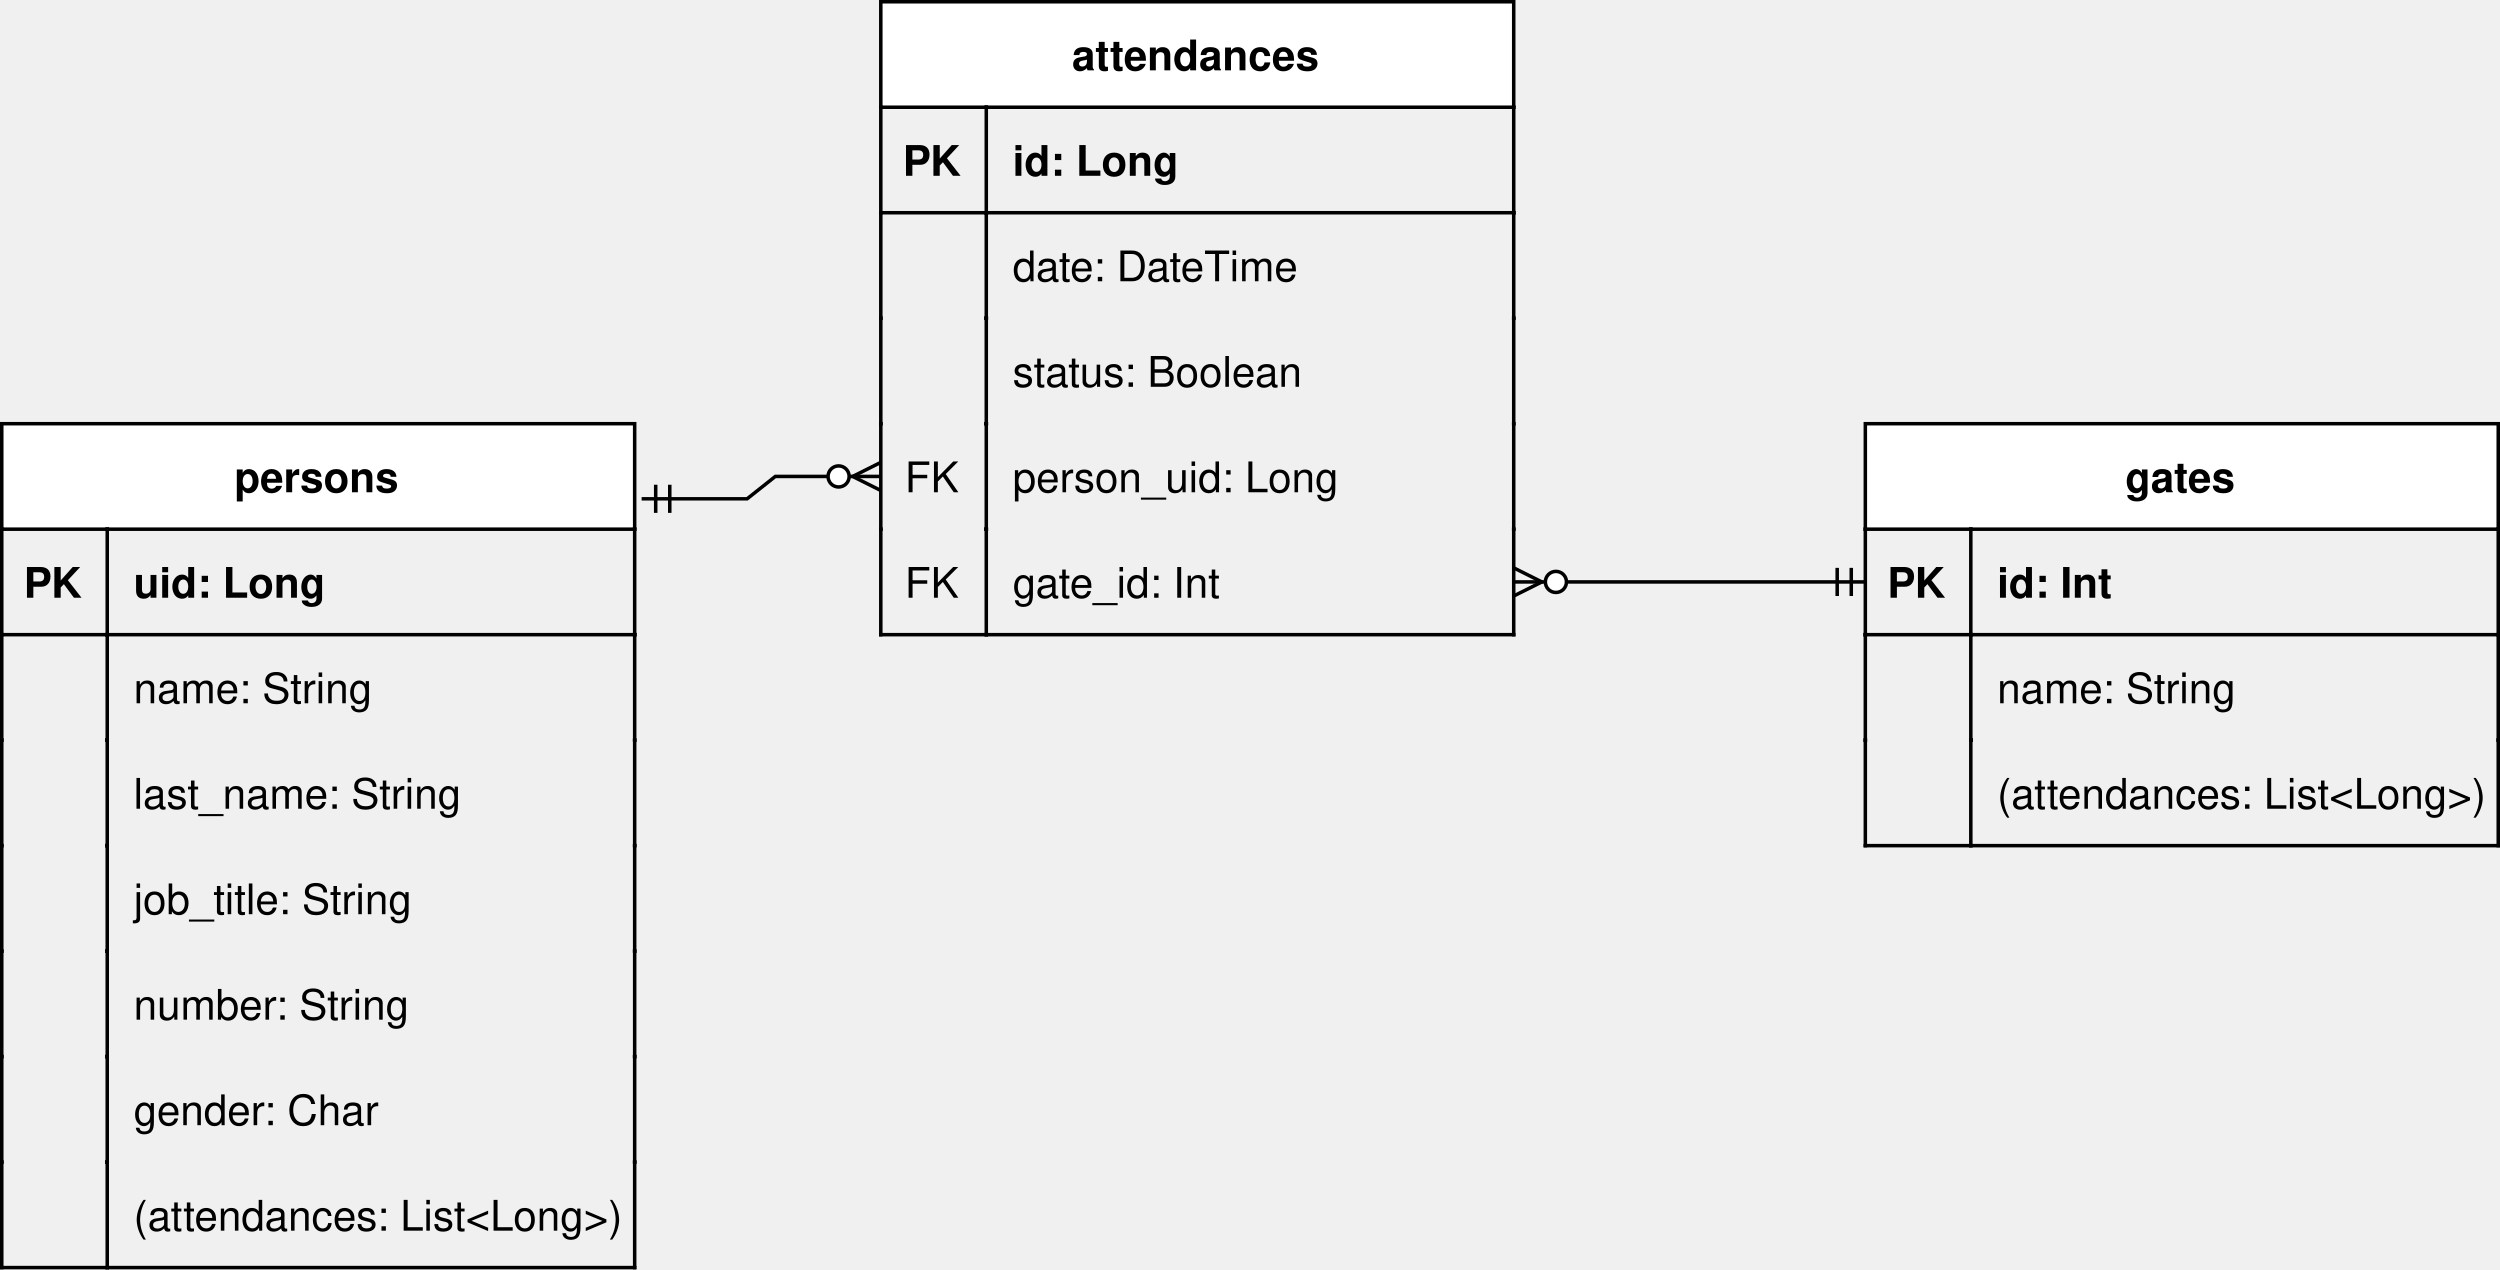
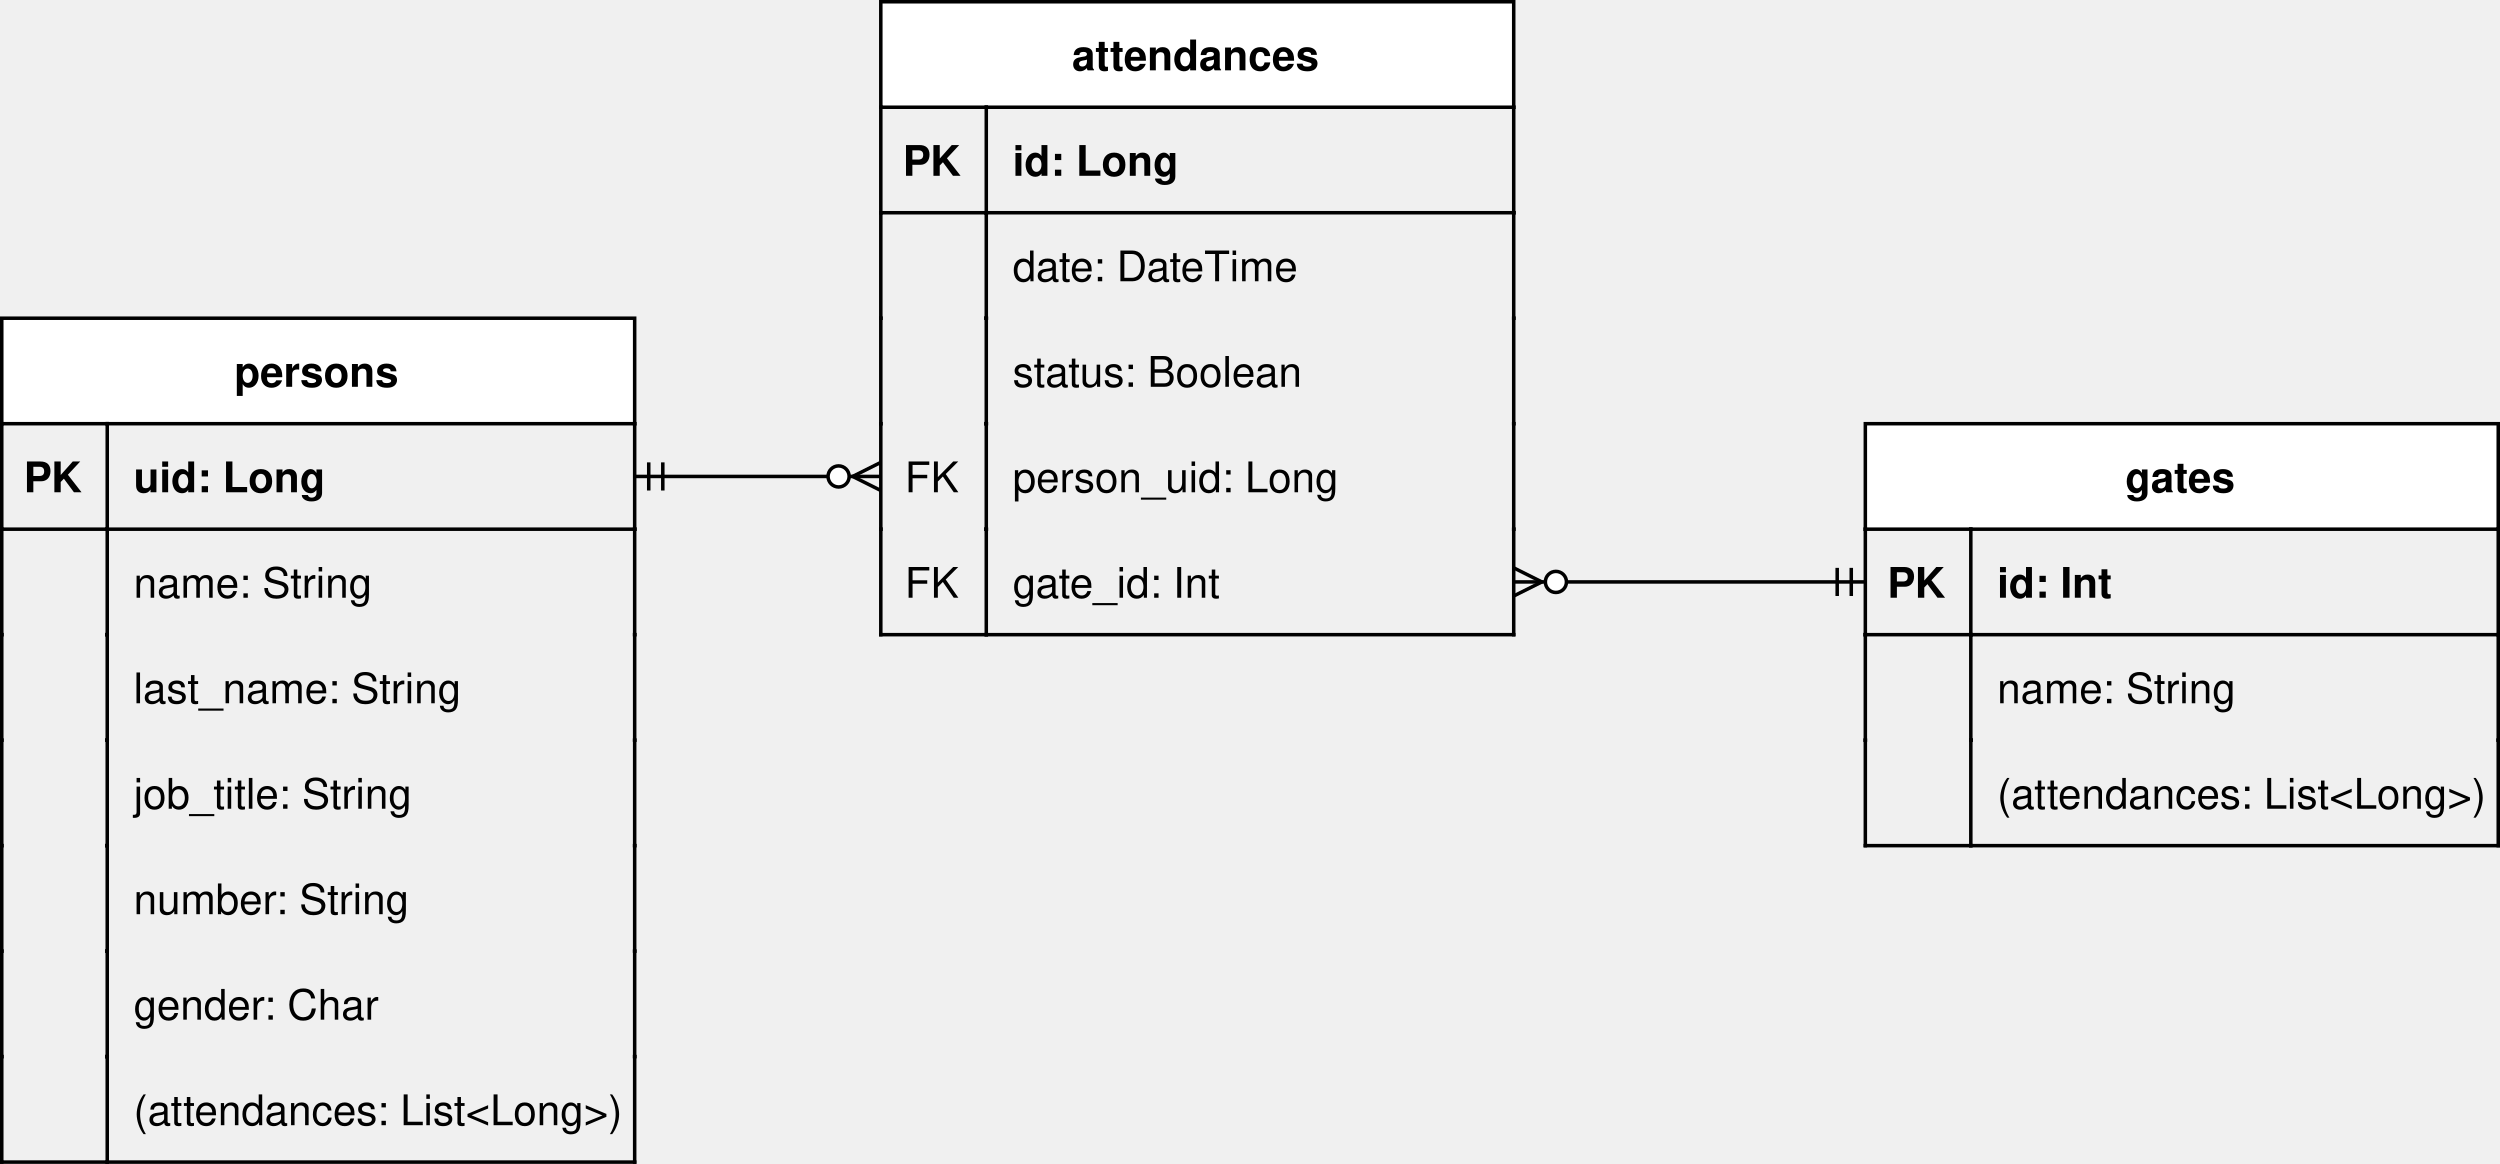
- <svg xmlns="http://www.w3.org/2000/svg" version="1.1" width="711px" height="361px" viewBox="-0.5 -0.5 711 361" content="&lt;mxfile host=&quot;drawio-plugin&quot; modified=&quot;2023-03-18T12:57:45.741Z&quot; agent=&quot;5.0 (Windows NT 6.2; Win64; x64) AppleWebKit/537.36 (KHTML, like Gecko) Chrome/104.0.511.102 Safari/537.36&quot; etag=&quot;HbKdH4jB9q-JMwr4rhCz&quot; version=&quot;20.5.3&quot; type=&quot;embed&quot;&gt;&lt;diagram id=&quot;23iRSUPoRavnBvh4doch&quot; name=&quot;Page-1&quot;&gt;7ZxRb6M4EMc/TaS7lypgSJPHTdruna6rq9qVdu+pcoNLfHLsyHHapJ/+bLCBYNqDNmUTQ1VVeHCmZv7DDzIYD8Bsuf3K4WrxjUWIDPxhtB2Ai4Hvn09C+VcZdqkhDEapIeY4Sk1ebrjDL0gbh9q6wRFa73UUjBGBV/vGOaMUzcWeDXLOnve7PTKy/19XMEaW4W4OiW39gSOxSK1j/zy3/4FwvDD/2RtN0j1LaDrrI1kvYMSeCyZwOQAzzphIt5bbGSIqdiYu6eeuXtmbDYwjKup8QI/4CZKNPrYV4mtG13p4YmeOWY50pTYFfFCm6VpALrQ0YCgNMtgCYoq4NHhJmxC4WuOke2pZYBJdwx3bCOPItKaPeIui21QZ1VeKdC2dqaZy/iid3+nBqN2Q4JjK7bk8TvUfpxyt5Viu4VroHnYkdHCeEBdoWzDpyHxFbIkE38kuei/QIuksDUa6/Zxr7o21bVHQ2w+0Eeo8izPXuRRyQ6tRrczYUuZtSW5VGk0XjOMXJQTRgSvKlLSf8ZJAKvMTRiXTlCXnYxJuTMiMEaa0pIwiS07VKeJs9R3yGAltWDFMRXLI4VT+yiDMhmfhIJRjncm2l7flr+rOxUymmuAybZQPJNV7RkrBqWAr7ZSgR+Of6xCr7QcmBFu+qvV5ba13+1r/n7bgANJOLGlv/npVXHlUAkNyKzkGaUxSKRKswVyKCr0qI5hFrRzO8vnFZOQeSUKmBY4iRCujPK4d5UJYQcOoamd5ABp7g0QygkIhM3xDo7UlVTbOWuqZi1BBvo3a90XarhmNf7GShoxp3+l6BeeYxtfpJ0clqcNPkLoEz+IJFR5U+lruDqy9Z2nfU7mKysPDULnuFfcQVPb8+tq2cyqjCBt/9Zns1b/NcQnKwBKPwiVKqXwnOD5+Lh9cXqdBDBqcrT2JP07iSZskBvbZfJIozpK0YywOLPmITN17R4ncQGWnkWyr3hP5E4ns+W0iOXSDyEHtKLsE5JEl3r/s4V5gQVzkcX2NncaxXdrvcfyZOA7bxHGDpwPHjOP6UXYJx3b9n26WD+oxlnMsri+wyywO7Atwz+LPZPG4RRYHDS60R8ziLEc7xeLAvpDGiEaGxbMF5G6QuIG8LpN40pO4VRJnT8tbmVfhBoknnSTxxCbxb1AICWNI52oeWDK/Ass09kdE5XI612IUq+3f3YB0A+VdhnTF459iJrzJ60EnZib6BqFm9lpQE7OZ8SOcrXi+019E689NzNL7KCcnArvSf6KzE0Eni/3AvsN1f3ZiA6mdvnD2Nf+PfLtpDuY25ycCN2r+oJM1f2DX/CPpO+Xyhdz6jpfo2Nl8cIFdZrG5I+9Z3BKL25yhGDR4D+CIWZzlaKdYHPiWePIkExtdY5oyRhCkbsC4gcJOw7jBhOIexgeAcauTEwO7HnX1q0sW7+Nx/Ti7xGO74pS+hH5/Uu9VHlxil4HsNXnbrifyIYjc6vzEivfxThPJeaJ2islexdscsXR+b4j8pwyQE0BuIrDLRD63K1SWwCiKkSnOywBisbtFBArM6GW+Jy3hp0SWsZXMFkuizzlEoy9q/R3ZvLx9QZx9Z98g3aV7rjAx/RKq5z2XkEZ/JynC1aEiQ3a0xeKn+sjZ0PN0+x+172w4nuj2xbbQ+WJXaNwgjmWAksfCiY3KYP0sNlJfoWnmrpKW8ZUMVg++mta6WrBmGz7XodRFMmGuL4VbAxXlupzxhlUPeY2RJ+o8ob1RvJGNN+oCl+d5VlIxC+D4pQxMD0h/Ks8+yxEoOQJlR2kYLEfvApd9N6nA1U8bkHvCUUnQus8vvLJg77sp6CfffWTeQJ7aRzlxwKt44+hEZw7kmdqxmz77EeMJ3e+9b+pAE61dvv/z/Aav+Haazq/c4zWnc7urGzW4+B7z93G/fphdQnPFSp2OLqfRQGC3edyvANoyj1td46hiFdDT5HE3FwE17rv8ukoT7Z1GNagxHejYaqflqqWppZrtQu3z1SpqRUro4y5UOrMvWMVaZ1Z1P5piJxh6Z5PzSf4z2KuUAXA2mgzzn3Dff91KaGDehzQr35cdvbsSKpv5svFp93ztfXD5Hw==&lt;/diagram&gt;&lt;/mxfile&gt;">
+ <svg xmlns="http://www.w3.org/2000/svg" version="1.1" width="711px" height="331px" viewBox="-0.5 -0.5 711 331">
  <defs>
-     <clipPath id="mx-clip-0-150-30-30-0">
-       <rect x="0" y="150" width="30" height="30" />
+     <clipPath id="mx-clip-0-120-30-30-0">
+       <rect x="0" y="120" width="30" height="30" />
+     </clipPath>
+     <clipPath id="mx-clip-36-120-144-30-0">
+       <rect x="36" y="120" width="144" height="30" />
    </clipPath>
    <clipPath id="mx-clip-36-150-144-30-0">
      <rect x="36" y="150" width="144" height="30" />
    </clipPath>
    <clipPath id="mx-clip-36-180-144-30-0">
      <rect x="36" y="180" width="144" height="30" />
    </clipPath>
    <clipPath id="mx-clip-36-210-144-30-0">
      <rect x="36" y="210" width="144" height="30" />
    </clipPath>
    <clipPath id="mx-clip-36-240-144-30-0">
      <rect x="36" y="240" width="144" height="30" />
    </clipPath>
    <clipPath id="mx-clip-36-270-144-30-0">
      <rect x="36" y="270" width="144" height="30" />
    </clipPath>
    <clipPath id="mx-clip-36-300-144-30-0">
      <rect x="36" y="300" width="144" height="30" />
-     </clipPath>
-     <clipPath id="mx-clip-36-330-144-30-0">
-       <rect x="36" y="330" width="144" height="30" />
    </clipPath>
    <clipPath id="mx-clip-250-30-30-30-0">
      <rect x="250" y="30" width="30" height="30" />
    </clipPath>
    <clipPath id="mx-clip-286-30-144-30-0">
      <rect x="286" y="30" width="144" height="30" />
    </clipPath>
    <clipPath id="mx-clip-286-60-144-30-0">
      <rect x="286" y="60" width="144" height="30" />
    </clipPath>
    <clipPath id="mx-clip-286-90-144-30-0">
      <rect x="286" y="90" width="144" height="30" />
    </clipPath>
    <clipPath id="mx-clip-250-120-30-30-0">
      <rect x="250" y="120" width="30" height="30" />
    </clipPath>
    <clipPath id="mx-clip-286-120-144-30-0">
      <rect x="286" y="120" width="144" height="30" />
    </clipPath>
    <clipPath id="mx-clip-250-150-30-30-0">
      <rect x="250" y="150" width="30" height="30" />
    </clipPath>
    <clipPath id="mx-clip-286-150-144-30-0">
      <rect x="286" y="150" width="144" height="30" />
    </clipPath>
    <clipPath id="mx-clip-530-150-30-30-0">
      <rect x="530" y="150" width="30" height="30" />
    </clipPath>
    <clipPath id="mx-clip-566-150-144-30-0">
      <rect x="566" y="150" width="144" height="30" />
    </clipPath>
    <clipPath id="mx-clip-566-180-144-30-0">
      <rect x="566" y="180" width="144" height="30" />
    </clipPath>
    <clipPath id="mx-clip-566-210-144-30-0">
      <rect x="566" y="210" width="144" height="30" />
    </clipPath>
  </defs>
  <g>
-     <path d="M 0 150 L 0 120 L 180 120 L 180 150" fill="rgb(255, 255, 255)" stroke="rgb(0, 0, 0)" stroke-miterlimit="10" pointer-events="all" />
-     <path d="M 0 150 L 0 360 L 180 360 L 180 150" fill="none" stroke="rgb(0, 0, 0)" stroke-miterlimit="10" pointer-events="none" />
-     <path d="M 0 150 L 180 150" fill="none" stroke="rgb(0, 0, 0)" stroke-miterlimit="10" pointer-events="none" />
-     <path d="M 30 150 L 30 180 L 30 210 L 30 240 L 30 270 L 30 300 L 30 330 L 30 360" fill="none" stroke="rgb(0, 0, 0)" stroke-miterlimit="10" pointer-events="none" />
+     <path d="M 0 120 L 0 90 L 180 90 L 180 120" fill="rgb(255, 255, 255)" stroke="rgb(0, 0, 0)" stroke-miterlimit="10" pointer-events="all" />
+     <path d="M 0 120 L 0 330 L 180 330 L 180 120" fill="none" stroke="rgb(0, 0, 0)" stroke-miterlimit="10" pointer-events="none" />
+     <path d="M 0 120 L 180 120" fill="none" stroke="rgb(0, 0, 0)" stroke-miterlimit="10" pointer-events="none" />
+     <path d="M 30 120 L 30 150 L 30 180 L 30 210 L 30 240 L 30 270 L 30 300 L 30 330" fill="none" stroke="rgb(0, 0, 0)" stroke-miterlimit="10" pointer-events="none" />
    <g fill="rgb(0, 0, 0)" font-family="Helvetica" font-weight="bold" pointer-events="none" text-anchor="middle" font-size="12px">
-       <text x="89.5" y="139.5">persons</text>
+       <text x="89.5" y="109.5">persons</text>
    </g>
-     <path d="M 0 150 M 180 150 M 180 180 L 0 180" fill="none" stroke="rgb(0, 0, 0)" stroke-linecap="square" stroke-miterlimit="10" pointer-events="none" />
+     <path d="M 0 120 M 180 120 M 180 150 L 0 150" fill="none" stroke="rgb(0, 0, 0)" stroke-linecap="square" stroke-miterlimit="10" pointer-events="none" />
+     <path d="M 0 120 M 30 120 M 30 150 M 0 150" fill="none" stroke="rgb(0, 0, 0)" stroke-linecap="square" stroke-miterlimit="10" pointer-events="none" />
+     <g fill="rgb(0, 0, 0)" font-family="Helvetica" font-weight="bold" pointer-events="none" clip-path="url(#mx-clip-0-120-30-30-0)" text-anchor="middle" font-size="12px">
+       <text x="14.5" y="139.5">PK</text>
+     </g>
+     <path d="M 30 120 M 180 120 M 180 150 M 30 150" fill="none" stroke="rgb(0, 0, 0)" stroke-linecap="square" stroke-miterlimit="10" pointer-events="none" />
+     <g fill="rgb(0, 0, 0)" font-family="Helvetica" font-weight="bold" text-decoration="underline" pointer-events="none" clip-path="url(#mx-clip-36-120-144-30-0)" font-size="12px">
+       <text x="37.5" y="139.5">uid: Long</text>
+     </g>
    <path d="M 0 150 M 30 150 M 30 180 M 0 180" fill="none" stroke="rgb(0, 0, 0)" stroke-linecap="square" stroke-miterlimit="10" pointer-events="none" />
-     <g fill="rgb(0, 0, 0)" font-family="Helvetica" font-weight="bold" pointer-events="none" clip-path="url(#mx-clip-0-150-30-30-0)" text-anchor="middle" font-size="12px">
-       <text x="14.5" y="169.5">PK</text>
-     </g>
    <path d="M 30 150 M 180 150 M 180 180 M 30 180" fill="none" stroke="rgb(0, 0, 0)" stroke-linecap="square" stroke-miterlimit="10" pointer-events="none" />
-     <g fill="rgb(0, 0, 0)" font-family="Helvetica" font-weight="bold" text-decoration="underline" pointer-events="none" clip-path="url(#mx-clip-36-150-144-30-0)" font-size="12px">
-       <text x="37.5" y="169.5">uid: Long</text>
+     <g fill="rgb(0, 0, 0)" font-family="Helvetica" pointer-events="none" clip-path="url(#mx-clip-36-150-144-30-0)" font-size="12px">
+       <text x="37.5" y="169.5">name: String</text>
    </g>
    <path d="M 0 180 M 30 180 M 30 210 M 0 210" fill="none" stroke="rgb(0, 0, 0)" stroke-linecap="square" stroke-miterlimit="10" pointer-events="none" />
    <path d="M 30 180 M 180 180 M 180 210 M 30 210" fill="none" stroke="rgb(0, 0, 0)" stroke-linecap="square" stroke-miterlimit="10" pointer-events="none" />
    <g fill="rgb(0, 0, 0)" font-family="Helvetica" pointer-events="none" clip-path="url(#mx-clip-36-180-144-30-0)" font-size="12px">
-       <text x="37.5" y="199.5">name: String</text>
+       <text x="37.5" y="199.5">last_name: String</text>
    </g>
    <path d="M 0 210 M 30 210 M 30 240 M 0 240" fill="none" stroke="rgb(0, 0, 0)" stroke-linecap="square" stroke-miterlimit="10" pointer-events="none" />
    <path d="M 30 210 M 180 210 M 180 240 M 30 240" fill="none" stroke="rgb(0, 0, 0)" stroke-linecap="square" stroke-miterlimit="10" pointer-events="none" />
    <g fill="rgb(0, 0, 0)" font-family="Helvetica" pointer-events="none" clip-path="url(#mx-clip-36-210-144-30-0)" font-size="12px">
-       <text x="37.5" y="229.5">last_name: String</text>
+       <text x="37.5" y="229.5">job_title: String</text>
    </g>
    <path d="M 0 240 M 30 240 M 30 270 M 0 270" fill="none" stroke="rgb(0, 0, 0)" stroke-linecap="square" stroke-miterlimit="10" pointer-events="none" />
    <path d="M 30 240 M 180 240 M 180 270 M 30 270" fill="none" stroke="rgb(0, 0, 0)" stroke-linecap="square" stroke-miterlimit="10" pointer-events="none" />
    <g fill="rgb(0, 0, 0)" font-family="Helvetica" pointer-events="none" clip-path="url(#mx-clip-36-240-144-30-0)" font-size="12px">
-       <text x="37.5" y="259.5">job_title: String</text>
+       <text x="37.5" y="259.5">number: String</text>
    </g>
    <path d="M 0 270 M 30 270 M 30 300 M 0 300" fill="none" stroke="rgb(0, 0, 0)" stroke-linecap="square" stroke-miterlimit="10" pointer-events="none" />
    <path d="M 30 270 M 180 270 M 180 300 M 30 300" fill="none" stroke="rgb(0, 0, 0)" stroke-linecap="square" stroke-miterlimit="10" pointer-events="none" />
    <g fill="rgb(0, 0, 0)" font-family="Helvetica" pointer-events="none" clip-path="url(#mx-clip-36-270-144-30-0)" font-size="12px">
-       <text x="37.5" y="289.5">number: String</text>
+       <text x="37.5" y="289.5">gender: Char</text>
    </g>
    <path d="M 0 300 M 30 300 M 30 330 M 0 330" fill="none" stroke="rgb(0, 0, 0)" stroke-linecap="square" stroke-miterlimit="10" pointer-events="none" />
    <path d="M 30 300 M 180 300 M 180 330 M 30 330" fill="none" stroke="rgb(0, 0, 0)" stroke-linecap="square" stroke-miterlimit="10" pointer-events="none" />
    <g fill="rgb(0, 0, 0)" font-family="Helvetica" pointer-events="none" clip-path="url(#mx-clip-36-300-144-30-0)" font-size="12px">
-       <text x="37.5" y="319.5">gender: Char</text>
-     </g>
-     <path d="M 0 330 M 30 330 M 30 360 M 0 360" fill="none" stroke="rgb(0, 0, 0)" stroke-linecap="square" stroke-miterlimit="10" pointer-events="none" />
-     <path d="M 30 330 M 180 330 M 180 360 M 30 360" fill="none" stroke="rgb(0, 0, 0)" stroke-linecap="square" stroke-miterlimit="10" pointer-events="none" />
-     <g fill="rgb(0, 0, 0)" font-family="Helvetica" pointer-events="none" clip-path="url(#mx-clip-36-330-144-30-0)" font-size="12px">
-       <text x="37.5" y="349.5">(attendances: List&lt;Long&gt;)</text>
+       <text x="37.5" y="319.5">(attendances: List&lt;Long&gt;)</text>
    </g>
    <path d="M 250 30 L 250 0 L 430 0 L 430 30" fill="rgb(255, 255, 255)" stroke="rgb(0, 0, 0)" stroke-miterlimit="10" pointer-events="none" />
    <path d="M 250 30 L 250 180 L 430 180 L 430 30" fill="none" stroke="rgb(0, 0, 0)" stroke-miterlimit="10" pointer-events="none" />
    <path d="M 250 30 L 430 30" fill="none" stroke="rgb(0, 0, 0)" stroke-miterlimit="10" pointer-events="none" />
    <path d="M 280 30 L 280 60 L 280 90 L 280 120 L 280 150 L 280 180" fill="none" stroke="rgb(0, 0, 0)" stroke-miterlimit="10" pointer-events="none" />
    <g fill="rgb(0, 0, 0)" font-family="Helvetica" font-weight="bold" pointer-events="none" text-anchor="middle" font-size="12px">
      <text x="339.5" y="19.5">attendances</text>
    </g>
    <path d="M 250 30 M 430 30 M 430 60 L 250 60" fill="none" stroke="rgb(0, 0, 0)" stroke-linecap="square" stroke-miterlimit="10" pointer-events="none" />
    <path d="M 250 30 M 280 30 M 280 60 M 250 60" fill="none" stroke="rgb(0, 0, 0)" stroke-linecap="square" stroke-miterlimit="10" pointer-events="none" />
    <g fill="rgb(0, 0, 0)" font-family="Helvetica" font-weight="bold" pointer-events="none" clip-path="url(#mx-clip-250-30-30-30-0)" text-anchor="middle" font-size="12px">
      <text x="264.5" y="49.5">PK</text>
    </g>
    <path d="M 280 30 M 430 30 M 430 60 M 280 60" fill="none" stroke="rgb(0, 0, 0)" stroke-linecap="square" stroke-miterlimit="10" pointer-events="none" />
    <g fill="rgb(0, 0, 0)" font-family="Helvetica" font-weight="bold" text-decoration="underline" pointer-events="none" clip-path="url(#mx-clip-286-30-144-30-0)" font-size="12px">
      <text x="287.5" y="49.5">id: Long</text>
    </g>
    <path d="M 250 60 M 280 60 M 280 90 M 250 90" fill="none" stroke="rgb(0, 0, 0)" stroke-linecap="square" stroke-miterlimit="10" pointer-events="none" />
    <path d="M 280 60 M 430 60 M 430 90 M 280 90" fill="none" stroke="rgb(0, 0, 0)" stroke-linecap="square" stroke-miterlimit="10" pointer-events="none" />
    <g fill="rgb(0, 0, 0)" font-family="Helvetica" pointer-events="none" clip-path="url(#mx-clip-286-60-144-30-0)" font-size="12px">
      <text x="287.5" y="79.5">date: DateTime</text>
    </g>
    <path d="M 250 90 M 280 90 M 280 120 M 250 120" fill="none" stroke="rgb(0, 0, 0)" stroke-linecap="square" stroke-miterlimit="10" pointer-events="none" />
    <path d="M 280 90 M 430 90 M 430 120 M 280 120" fill="none" stroke="rgb(0, 0, 0)" stroke-linecap="square" stroke-miterlimit="10" pointer-events="none" />
    <g fill="rgb(0, 0, 0)" font-family="Helvetica" pointer-events="none" clip-path="url(#mx-clip-286-90-144-30-0)" font-size="12px">
      <text x="287.5" y="109.5">status: Boolean</text>
    </g>
    <path d="M 250 120 M 280 120 M 280 150 M 250 150" fill="none" stroke="rgb(0, 0, 0)" stroke-linecap="square" stroke-miterlimit="10" pointer-events="none" />
    <g fill="rgb(0, 0, 0)" font-family="Helvetica" pointer-events="none" clip-path="url(#mx-clip-250-120-30-30-0)" text-anchor="middle" font-size="12px">
      <text x="264.5" y="139.5">FK</text>
    </g>
    <path d="M 280 120 M 430 120 M 430 150 M 280 150" fill="none" stroke="rgb(0, 0, 0)" stroke-linecap="square" stroke-miterlimit="10" pointer-events="none" />
    <g fill="rgb(0, 0, 0)" font-family="Helvetica" pointer-events="none" clip-path="url(#mx-clip-286-120-144-30-0)" font-size="12px">
      <text x="287.5" y="139.5">person_uid: Long</text>
    </g>
    <path d="M 250 150 M 280 150 M 280 180 M 250 180" fill="none" stroke="rgb(0, 0, 0)" stroke-linecap="square" stroke-miterlimit="10" pointer-events="none" />
    <g fill="rgb(0, 0, 0)" font-family="Helvetica" pointer-events="none" clip-path="url(#mx-clip-250-150-30-30-0)" text-anchor="middle" font-size="12px">
      <text x="264.5" y="169.5">FK</text>
    </g>
    <path d="M 280 150 M 430 150 M 430 180 M 280 180" fill="none" stroke="rgb(0, 0, 0)" stroke-linecap="square" stroke-miterlimit="10" pointer-events="none" />
    <g fill="rgb(0, 0, 0)" font-family="Helvetica" pointer-events="none" clip-path="url(#mx-clip-286-150-144-30-0)" font-size="12px">
      <text x="287.5" y="169.5">gate_id: Int</text>
    </g>
-     <path d="M 181.98 141.36 L 211.98 141.36 L 220 135 L 250 135" fill="none" stroke="rgb(0, 0, 0)" stroke-miterlimit="10" pointer-events="none" />
-     <path d="M 185.98 137.36 L 185.98 145.36 M 189.98 137.36 L 189.98 145.36" fill="none" stroke="rgb(0, 0, 0)" stroke-miterlimit="10" pointer-events="none" />
+     <path d="M 180 135 L 210 135 L 220 135 L 250 135" fill="none" stroke="rgb(0, 0, 0)" stroke-miterlimit="10" pointer-events="none" />
+     <path d="M 184 131 L 184 139 M 188 131 L 188 139" fill="none" stroke="rgb(0, 0, 0)" stroke-miterlimit="10" pointer-events="none" />
    <ellipse cx="238" cy="135" rx="3" ry="3" fill="#ffffff" stroke="rgb(0, 0, 0)" pointer-events="none" />
    <path d="M 250 131 L 242 135 L 250 139" fill="none" stroke="rgb(0, 0, 0)" stroke-miterlimit="10" pointer-events="none" />
    <path d="M 530 150 L 530 120 L 710 120 L 710 150" fill="rgb(255, 255, 255)" stroke="rgb(0, 0, 0)" stroke-miterlimit="10" pointer-events="none" />
    <path d="M 530 150 L 530 240 L 710 240 L 710 150" fill="none" stroke="rgb(0, 0, 0)" stroke-miterlimit="10" pointer-events="none" />
    <path d="M 530 150 L 710 150" fill="none" stroke="rgb(0, 0, 0)" stroke-miterlimit="10" pointer-events="none" />
    <path d="M 560 150 L 560 180 L 560 210 L 560 240" fill="none" stroke="rgb(0, 0, 0)" stroke-miterlimit="10" pointer-events="none" />
    <g fill="rgb(0, 0, 0)" font-family="Helvetica" font-weight="bold" pointer-events="none" text-anchor="middle" font-size="12px">
      <text x="619.5" y="139.5">gates</text>
    </g>
    <path d="M 530 150 M 710 150 M 710 180 L 530 180" fill="none" stroke="rgb(0, 0, 0)" stroke-linecap="square" stroke-miterlimit="10" pointer-events="none" />
    <path d="M 530 150 M 560 150 M 560 180 M 530 180" fill="none" stroke="rgb(0, 0, 0)" stroke-linecap="square" stroke-miterlimit="10" pointer-events="none" />
    <g fill="rgb(0, 0, 0)" font-family="Helvetica" font-weight="bold" pointer-events="none" clip-path="url(#mx-clip-530-150-30-30-0)" text-anchor="middle" font-size="12px">
      <text x="544.5" y="169.5">PK</text>
    </g>
    <path d="M 560 150 M 710 150 M 710 180 M 560 180" fill="none" stroke="rgb(0, 0, 0)" stroke-linecap="square" stroke-miterlimit="10" pointer-events="none" />
    <g fill="rgb(0, 0, 0)" font-family="Helvetica" font-weight="bold" text-decoration="underline" pointer-events="none" clip-path="url(#mx-clip-566-150-144-30-0)" font-size="12px">
      <text x="567.5" y="169.5">id: Int</text>
    </g>
    <path d="M 530 180 M 560 180 M 560 210 M 530 210" fill="none" stroke="rgb(0, 0, 0)" stroke-linecap="square" stroke-miterlimit="10" pointer-events="none" />
    <path d="M 560 180 M 710 180 M 710 210 M 560 210" fill="none" stroke="rgb(0, 0, 0)" stroke-linecap="square" stroke-miterlimit="10" pointer-events="none" />
    <g fill="rgb(0, 0, 0)" font-family="Helvetica" pointer-events="none" clip-path="url(#mx-clip-566-180-144-30-0)" font-size="12px">
      <text x="567.5" y="199.5">name: String</text>
    </g>
    <path d="M 530 210 M 560 210 M 560 240 M 530 240" fill="none" stroke="rgb(0, 0, 0)" stroke-linecap="square" stroke-miterlimit="10" pointer-events="none" />
    <path d="M 560 210 M 710 210 M 710 240 M 560 240" fill="none" stroke="rgb(0, 0, 0)" stroke-linecap="square" stroke-miterlimit="10" pointer-events="none" />
    <g fill="rgb(0, 0, 0)" font-family="Helvetica" pointer-events="none" clip-path="url(#mx-clip-566-210-144-30-0)" font-size="12px">
      <text x="567.5" y="229.5">(attendances: List&lt;Long&gt;)</text>
    </g>
    <path d="M 530 165 L 500 165 L 460 165 L 430 165" fill="none" stroke="rgb(0, 0, 0)" stroke-miterlimit="10" pointer-events="none" />
    <path d="M 526 169 L 526 161 M 522 169 L 522 161" fill="none" stroke="rgb(0, 0, 0)" stroke-miterlimit="10" pointer-events="none" />
    <ellipse cx="442" cy="165" rx="3" ry="3" fill="#ffffff" stroke="rgb(0, 0, 0)" pointer-events="none" />
    <path d="M 430 169 L 438 165 L 430 161" fill="none" stroke="rgb(0, 0, 0)" stroke-miterlimit="10" pointer-events="none" />
  </g>
</svg>
